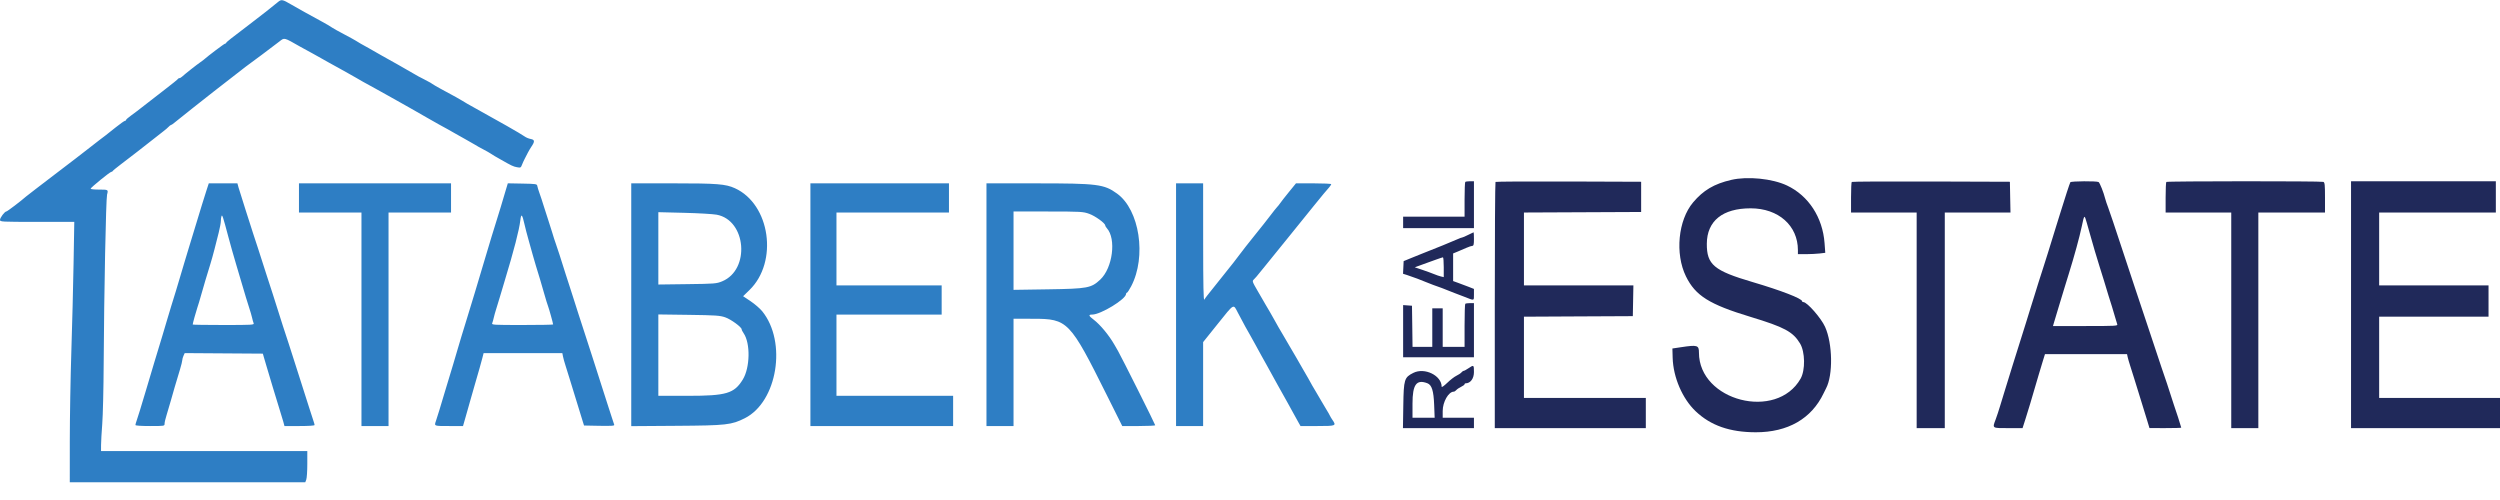
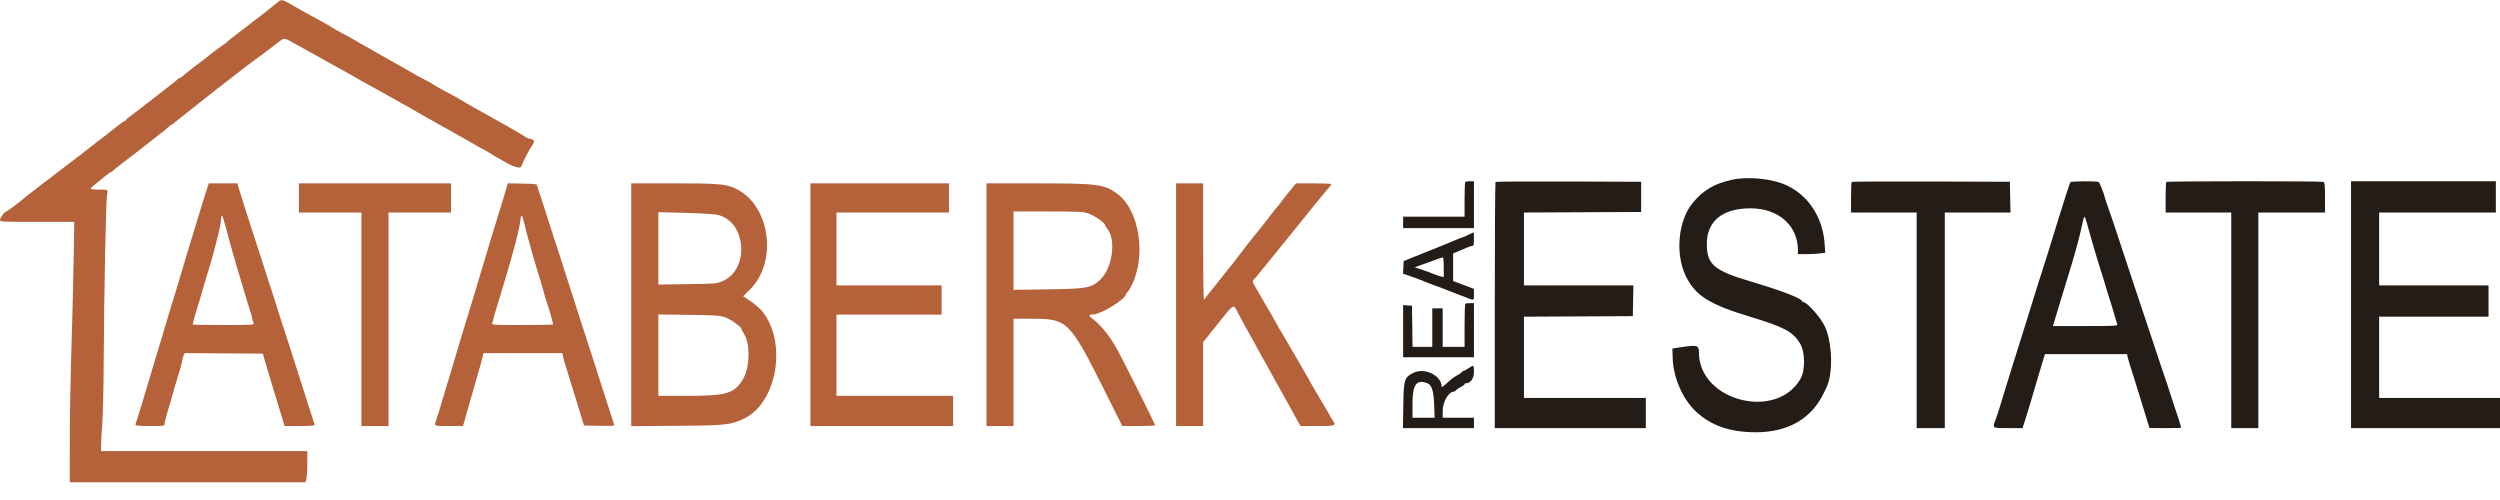
<svg xmlns="http://www.w3.org/2000/svg" width="140" height="28" viewBox="0 0 140 28" fill="none">
-   <path fill-rule="evenodd" clip-rule="evenodd" d="M15.565 0.115C15.311 0.331 14.497 0.968 13.942 1.388C12.936 2.149 12.688 2.345 12.668 2.398C12.657 2.427 12.624 2.45 12.595 2.45C12.552 2.45 11.643 3.135 11.397 3.354C11.361 3.386 11.272 3.452 11.199 3.5C11.034 3.61 10.327 4.167 10.204 4.286C10.152 4.335 10.082 4.375 10.048 4.375C10.013 4.375 9.976 4.395 9.965 4.42C9.955 4.445 9.622 4.714 9.226 5.018C8.83 5.322 8.305 5.729 8.059 5.923C7.814 6.118 7.488 6.365 7.335 6.473C7.183 6.581 7.058 6.692 7.058 6.718C7.058 6.745 7.031 6.767 6.997 6.767C6.964 6.767 6.731 6.931 6.481 7.131C5.962 7.546 5.79 7.681 5.564 7.846C5.476 7.91 5.271 8.07 5.108 8.201C4.946 8.333 4.55 8.639 4.229 8.882C3.908 9.124 3.37 9.535 3.033 9.795C2.696 10.055 2.224 10.417 1.983 10.598C1.743 10.78 1.506 10.964 1.458 11.006C1.175 11.258 0.405 11.841 0.358 11.841C0.266 11.841 0 12.192 0 12.313C0 12.421 0.066 12.425 2.08 12.425H4.16L4.12 14.744C4.098 16.019 4.042 18.244 3.995 19.688C3.949 21.131 3.91 23.369 3.909 24.66L3.908 27.008H10.501H17.095L17.151 26.859C17.183 26.776 17.209 26.383 17.209 25.984V25.258H11.433H5.658L5.659 24.923C5.66 24.738 5.69 24.207 5.726 23.741C5.763 23.276 5.799 21.754 5.806 20.358C5.828 16.377 5.933 11.134 5.996 10.896C6.07 10.617 6.069 10.617 5.532 10.617C5.281 10.617 5.075 10.595 5.075 10.569C5.075 10.507 6.158 9.625 6.233 9.625C6.265 9.625 6.299 9.605 6.31 9.58C6.32 9.555 6.526 9.385 6.767 9.203C7.007 9.019 7.23 8.849 7.263 8.823C7.295 8.797 7.491 8.646 7.7 8.487C7.909 8.328 8.276 8.039 8.518 7.847C8.759 7.654 9.045 7.43 9.152 7.35C9.26 7.27 9.389 7.158 9.441 7.102C9.492 7.046 9.553 7 9.575 7C9.597 7 9.676 6.948 9.751 6.884C9.885 6.77 11.673 5.353 11.958 5.134C12.289 4.881 13.63 3.839 13.745 3.746C13.813 3.691 13.91 3.62 13.959 3.587C14.048 3.53 15.223 2.65 15.645 2.324C15.939 2.097 15.874 2.081 16.829 2.624C16.957 2.697 17.26 2.862 17.5 2.991C17.741 3.12 17.964 3.245 17.996 3.268C18.028 3.291 18.225 3.402 18.433 3.514C18.642 3.626 18.918 3.778 19.046 3.852C19.174 3.926 19.371 4.035 19.483 4.096C19.595 4.156 19.793 4.268 19.921 4.344C20.186 4.502 20.386 4.614 20.979 4.936C21.207 5.061 21.562 5.257 21.766 5.374C21.97 5.49 22.255 5.65 22.4 5.73C22.544 5.81 22.767 5.935 22.896 6.009C23.024 6.082 23.226 6.197 23.345 6.265C23.464 6.332 23.726 6.482 23.928 6.599C24.401 6.87 24.826 7.108 25.084 7.245C25.195 7.304 25.379 7.409 25.492 7.477C25.604 7.545 25.866 7.693 26.075 7.805C26.284 7.918 26.52 8.053 26.6 8.105C26.68 8.158 26.89 8.275 27.067 8.367C27.243 8.459 27.427 8.563 27.475 8.598C27.523 8.633 27.625 8.698 27.702 8.741C27.779 8.784 27.936 8.874 28.052 8.94C28.638 9.276 28.745 9.327 28.947 9.364C29.148 9.401 29.169 9.392 29.227 9.238C29.262 9.146 29.331 8.992 29.382 8.896C29.432 8.8 29.513 8.642 29.562 8.546C29.611 8.45 29.697 8.305 29.751 8.225C29.958 7.923 29.952 7.827 29.723 7.784C29.609 7.763 29.457 7.7 29.385 7.645C29.313 7.589 28.86 7.321 28.379 7.048C27.595 6.603 27.31 6.443 26.6 6.052C26.223 5.845 26.047 5.743 25.9 5.649C25.758 5.559 25.458 5.392 24.675 4.971C24.466 4.858 24.256 4.736 24.209 4.699C24.16 4.661 24.055 4.6 23.975 4.562C23.895 4.524 23.79 4.468 23.742 4.438C23.694 4.408 23.615 4.367 23.567 4.347C23.519 4.327 23.383 4.253 23.265 4.182C22.982 4.013 21.52 3.183 21.408 3.129C21.36 3.105 21.216 3.023 21.087 2.946C20.959 2.868 20.762 2.756 20.65 2.696C20.349 2.534 19.987 2.327 19.921 2.277C19.889 2.253 19.6 2.095 19.279 1.925C18.959 1.756 18.656 1.588 18.608 1.552C18.56 1.517 18.458 1.452 18.382 1.409C18.305 1.366 18.148 1.277 18.032 1.212C17.808 1.085 17.333 0.825 16.946 0.616C16.817 0.547 16.524 0.38 16.294 0.245C15.818 -0.034 15.755 -0.045 15.565 0.115ZM11.554 10.69C11.479 10.922 11.369 11.27 11.311 11.463C11.119 12.094 10.674 13.556 10.564 13.912C10.505 14.105 10.398 14.46 10.326 14.7C10.255 14.941 10.146 15.308 10.083 15.517C10.021 15.725 9.915 16.08 9.848 16.304C9.781 16.529 9.667 16.896 9.595 17.121C9.523 17.345 9.405 17.739 9.332 17.996C9.259 18.253 9.154 18.607 9.099 18.783C8.98 19.163 8.774 19.841 8.63 20.329C8.574 20.521 8.476 20.85 8.413 21.058C8.351 21.267 8.245 21.621 8.178 21.846C7.88 22.846 7.734 23.319 7.662 23.524C7.618 23.645 7.583 23.77 7.583 23.801C7.583 23.836 7.906 23.858 8.4 23.858C9.208 23.858 9.217 23.857 9.216 23.727C9.216 23.655 9.266 23.438 9.328 23.246C9.39 23.053 9.499 22.686 9.569 22.429C9.696 21.97 9.837 21.488 10.084 20.675C10.152 20.448 10.208 20.22 10.208 20.167C10.208 20.115 10.239 20.005 10.276 19.923L10.344 19.774L12.532 19.789L14.72 19.804L14.769 19.979C14.796 20.075 14.87 20.325 14.932 20.533C14.995 20.742 15.152 21.267 15.281 21.7C15.41 22.133 15.579 22.684 15.655 22.925C15.732 23.166 15.826 23.474 15.863 23.61L15.93 23.858H16.773C17.285 23.858 17.617 23.836 17.617 23.801C17.617 23.77 17.581 23.645 17.538 23.524C17.494 23.403 17.399 23.107 17.325 22.866C17.252 22.626 17.146 22.298 17.092 22.137C17.037 21.977 16.933 21.649 16.86 21.408C16.788 21.168 16.683 20.84 16.627 20.679C16.571 20.519 16.466 20.191 16.394 19.95C16.321 19.709 16.215 19.381 16.16 19.221C16.059 18.934 15.721 17.88 15.27 16.45C15.144 16.049 14.994 15.59 14.938 15.429C14.882 15.269 14.777 14.941 14.704 14.7C14.632 14.46 14.514 14.092 14.441 13.883C14.369 13.675 14.252 13.32 14.182 13.096C14.111 12.871 13.91 12.243 13.735 11.7C13.559 11.157 13.389 10.612 13.355 10.489L13.295 10.267H12.494H11.692L11.554 10.69ZM16.742 11.083V11.9H18.492H20.242V17.879V23.858H21H21.758V17.879V11.9H23.508H25.258V11.083V10.267H21H16.742V11.083ZM28.302 10.718C28.228 10.967 28.113 11.355 28.046 11.579C27.979 11.804 27.866 12.171 27.794 12.396C27.629 12.919 27.474 13.427 27.182 14.408C26.957 15.166 26.823 15.612 26.598 16.363C26.54 16.555 26.428 16.922 26.349 17.179C26.269 17.436 26.145 17.843 26.073 18.083C26.001 18.324 25.896 18.665 25.84 18.841C25.784 19.018 25.679 19.372 25.606 19.629C25.534 19.886 25.429 20.24 25.374 20.416C25.258 20.786 25.077 21.386 24.915 21.933C24.701 22.661 24.485 23.364 24.411 23.578C24.312 23.865 24.295 23.858 25.166 23.858L25.929 23.858L26.067 23.377C26.143 23.112 26.256 22.712 26.319 22.488C26.381 22.263 26.494 21.869 26.569 21.613C26.823 20.742 26.94 20.33 27.011 20.052L27.082 19.775H29.286H31.491L31.528 19.965C31.548 20.069 31.612 20.299 31.67 20.475C31.727 20.651 31.834 20.993 31.906 21.233C32.108 21.905 32.483 23.125 32.633 23.596L32.706 23.829L33.567 23.846C34.247 23.858 34.421 23.846 34.397 23.787C34.38 23.746 34.322 23.568 34.267 23.392C34.213 23.215 34.123 22.94 34.068 22.779C34.012 22.619 33.907 22.291 33.834 22.05C33.76 21.809 33.655 21.481 33.6 21.321C33.545 21.16 33.44 20.832 33.367 20.591C33.293 20.351 33.188 20.023 33.133 19.863C33.078 19.702 32.908 19.177 32.755 18.696C32.602 18.215 32.432 17.69 32.376 17.529C32.321 17.369 32.216 17.041 32.144 16.8C32.071 16.559 31.966 16.231 31.91 16.071C31.855 15.91 31.753 15.595 31.683 15.371C31.467 14.671 31.166 13.744 31.107 13.591C31.075 13.511 30.991 13.249 30.92 13.008C30.849 12.768 30.744 12.44 30.688 12.279C30.632 12.119 30.526 11.791 30.453 11.55C30.38 11.309 30.272 10.981 30.213 10.821C30.155 10.66 30.098 10.476 30.088 10.412C30.071 10.303 30.018 10.295 29.253 10.281L28.438 10.266L28.302 10.718ZM35.35 17.065V23.864L37.902 23.846C40.687 23.826 40.964 23.795 41.711 23.419C43.535 22.499 44.078 19.147 42.682 17.428C42.559 17.277 42.268 17.026 42.036 16.87L41.614 16.588L41.97 16.242C43.594 14.663 43.133 11.438 41.154 10.54C40.635 10.304 40.159 10.267 37.698 10.267H35.35V17.065ZM45.383 17.062V23.858H49.379H53.375V23.012V22.166H50.108H46.842V19.892V17.616H49.788H52.733V16.8V15.983H49.788H46.842V13.941V11.9H49.992H53.142V11.083V10.267H49.263H45.383V17.062ZM55.242 17.062V23.858H56H56.758V20.854V17.85L57.852 17.851C59.794 17.852 59.91 17.972 61.98 22.123L62.846 23.858H63.769C64.276 23.858 64.692 23.838 64.692 23.813C64.692 23.762 62.795 19.973 62.608 19.652C62.541 19.536 62.451 19.379 62.407 19.303C62.108 18.778 61.611 18.179 61.244 17.9C60.957 17.683 60.939 17.616 61.165 17.616C61.641 17.616 63.059 16.75 63.059 16.459C63.059 16.422 63.081 16.392 63.108 16.392C63.135 16.392 63.242 16.229 63.346 16.031C64.215 14.373 63.816 11.75 62.556 10.842C61.825 10.314 61.473 10.269 58.027 10.268L55.242 10.267V17.062ZM65.859 17.062V23.858H66.617H67.375V21.508V19.158L68.192 18.139C69.132 16.967 69.059 17.008 69.315 17.5C69.585 18.018 69.948 18.683 69.999 18.754C70.022 18.786 70.146 19.009 70.275 19.25C70.404 19.491 70.57 19.793 70.642 19.921C70.715 20.049 70.84 20.272 70.919 20.416C71.067 20.685 71.268 21.049 71.539 21.54C71.685 21.805 71.868 22.133 72.118 22.575C72.181 22.687 72.318 22.936 72.423 23.129C72.527 23.322 72.661 23.564 72.721 23.668L72.829 23.858L73.777 23.858C74.818 23.858 74.846 23.847 74.618 23.517C74.559 23.432 74.494 23.323 74.473 23.275C74.453 23.227 74.37 23.082 74.29 22.954C74.21 22.826 74.078 22.603 73.996 22.458C73.914 22.314 73.799 22.117 73.74 22.021C73.582 21.763 73.378 21.407 73.255 21.175C73.195 21.063 73.081 20.866 73.002 20.738C72.922 20.609 72.831 20.451 72.8 20.387C72.769 20.323 72.679 20.166 72.6 20.038C72.521 19.909 72.336 19.594 72.189 19.337C72.042 19.081 71.897 18.831 71.866 18.783C71.773 18.636 71.445 18.066 71.33 17.85C71.27 17.738 71.174 17.567 71.115 17.471C71.056 17.375 70.956 17.204 70.891 17.091C70.826 16.979 70.624 16.63 70.442 16.316C70.12 15.762 70.113 15.742 70.22 15.645C70.28 15.591 70.431 15.415 70.556 15.254C70.681 15.094 70.799 14.949 70.818 14.933C70.837 14.917 71.453 14.156 72.188 13.242C72.922 12.327 73.537 11.566 73.555 11.55C73.573 11.534 73.691 11.39 73.817 11.229C73.944 11.069 74.083 10.898 74.126 10.85C74.395 10.552 74.55 10.356 74.55 10.315C74.55 10.288 74.106 10.267 73.562 10.267H72.575L72.177 10.756C71.958 11.025 71.74 11.304 71.692 11.376C71.644 11.448 71.563 11.55 71.512 11.601C71.462 11.653 71.293 11.866 71.135 12.075C70.979 12.284 70.585 12.782 70.259 13.183C69.934 13.585 69.552 14.071 69.411 14.265C69.269 14.459 69.119 14.655 69.078 14.702C69.037 14.749 68.713 15.155 68.358 15.604C68.002 16.053 67.666 16.476 67.609 16.544C67.553 16.612 67.478 16.717 67.442 16.777C67.396 16.858 67.378 16.008 67.377 13.577L67.375 10.267H66.617H65.859V17.062ZM60.998 11.975C61.335 12.096 61.892 12.499 61.892 12.624C61.892 12.653 61.934 12.725 61.985 12.781C62.521 13.374 62.31 15.006 61.614 15.658C61.108 16.131 60.906 16.169 58.698 16.202L56.758 16.232V14.037V11.841L58.698 11.844C60.548 11.846 60.654 11.852 60.998 11.975ZM40.133 12.023C41.796 12.328 42.022 15.106 40.437 15.756C40.121 15.885 40.023 15.893 38.485 15.912L36.867 15.933V13.908V11.882L38.31 11.918C39.105 11.937 39.925 11.985 40.133 12.023ZM12.782 13.242C12.91 13.724 13.052 14.224 13.236 14.846C13.303 15.07 13.407 15.425 13.469 15.633C13.745 16.571 13.848 16.911 13.955 17.238C14.018 17.43 14.091 17.679 14.116 17.791C14.14 17.904 14.18 18.042 14.203 18.098C14.243 18.194 14.141 18.2 12.519 18.2C11.569 18.2 10.791 18.188 10.791 18.174C10.791 18.117 10.972 17.46 11.048 17.238C11.093 17.11 11.188 16.794 11.259 16.538C11.397 16.046 11.598 15.372 11.78 14.787C11.84 14.595 11.943 14.227 12.008 13.971C12.073 13.714 12.181 13.291 12.247 13.03C12.313 12.77 12.367 12.477 12.367 12.379C12.367 12.281 12.384 12.155 12.405 12.1C12.444 11.999 12.484 12.12 12.782 13.242ZM29.371 12.557C29.415 12.757 29.519 13.157 29.602 13.446C29.683 13.735 29.79 14.115 29.838 14.291C29.886 14.468 29.962 14.73 30.008 14.875C30.17 15.392 30.323 15.905 30.477 16.45C30.563 16.755 30.658 17.066 30.689 17.14C30.742 17.273 30.975 18.109 30.975 18.17C30.975 18.186 30.198 18.2 29.248 18.2C27.626 18.2 27.523 18.194 27.564 18.098C27.587 18.042 27.627 17.904 27.651 17.791C27.676 17.679 27.734 17.47 27.781 17.325C27.827 17.18 27.919 16.879 27.986 16.654C28.051 16.43 28.173 16.023 28.256 15.75C28.787 13.997 29.075 12.881 29.138 12.34C29.185 11.932 29.244 11.987 29.371 12.557ZM40.611 17.77C40.932 17.88 41.533 18.319 41.533 18.442C41.533 18.476 41.582 18.572 41.641 18.658C42.031 19.218 42.006 20.592 41.594 21.258C41.113 22.037 40.675 22.166 38.528 22.166H36.867V19.888V17.609L38.573 17.632C40.078 17.652 40.318 17.669 40.611 17.77Z" fill="#2E7EC4" />
-   <path fill-rule="evenodd" clip-rule="evenodd" d="M96.95 10.074C95.987 10.299 95.389 10.652 94.813 11.335C93.974 12.331 93.793 14.209 94.413 15.476C94.944 16.559 95.718 17.045 98.029 17.745C99.929 18.321 100.404 18.576 100.802 19.233C101.088 19.704 101.104 20.727 100.834 21.204C99.492 23.573 95.141 22.458 95.141 19.744C95.141 19.329 95.058 19.305 94.121 19.446L93.654 19.516L93.669 20.039C93.701 21.134 94.216 22.329 94.96 23.034C95.801 23.831 96.871 24.205 98.321 24.207C100.119 24.21 101.445 23.449 102.124 22.021C102.17 21.925 102.23 21.803 102.258 21.751C102.656 21.005 102.628 19.241 102.204 18.304C101.981 17.81 101.201 16.92 100.99 16.918C100.949 16.917 100.917 16.895 100.917 16.868C100.917 16.721 99.737 16.265 98.146 15.796C95.981 15.159 95.576 14.821 95.582 13.65C95.59 12.372 96.463 11.666 98.037 11.666C99.59 11.666 100.683 12.633 100.683 14.006V14.233L101.135 14.233C101.384 14.232 101.729 14.215 101.901 14.195L102.215 14.157L102.175 13.612C102.069 12.173 101.275 10.957 100.071 10.388C99.253 10.001 97.859 9.861 96.95 10.074ZM82.055 10.189C82.034 10.21 82.016 10.656 82.016 11.18V12.133H80.296H78.575V12.454V12.775H80.558H82.541V11.463V10.15H82.318C82.195 10.15 82.077 10.168 82.055 10.189ZM83.748 10.188C83.726 10.21 83.708 13.321 83.708 17.101V23.975H87.938H92.166V23.129V22.283H88.754H85.341V20.009V17.735L88.39 17.719L91.438 17.704L91.454 16.844L91.47 15.983H88.406H85.341V13.942V11.901L88.623 11.886L91.904 11.871V11.025V10.179L87.845 10.164C85.613 10.156 83.769 10.167 83.748 10.188ZM103.698 10.188C103.676 10.21 103.658 10.604 103.658 11.064V11.9H105.496H107.333V17.938V23.975H108.121H108.908V17.938V11.9H110.747H112.587L112.57 11.04L112.554 10.179L108.145 10.164C105.721 10.156 103.719 10.167 103.698 10.188ZM115.939 10.206C115.905 10.261 115.621 11.13 115.376 11.929C115.307 12.154 115.205 12.482 115.149 12.658C115.008 13.105 114.836 13.66 114.68 14.175C114.607 14.416 114.491 14.783 114.421 14.992C114.351 15.2 114.233 15.568 114.159 15.808C114.086 16.049 113.98 16.39 113.924 16.567C113.868 16.743 113.767 17.065 113.7 17.282C113.633 17.499 113.528 17.84 113.466 18.04C113.342 18.444 112.861 19.974 112.701 20.475C112.645 20.651 112.54 20.993 112.467 21.233C112.394 21.474 112.289 21.815 112.233 21.991C112.178 22.168 112.073 22.509 112.001 22.75C111.929 22.991 111.82 23.319 111.76 23.48C111.567 23.995 111.539 23.975 112.456 23.975H113.263L113.426 23.465C113.606 22.899 113.708 22.558 114.163 21C114.224 20.791 114.329 20.444 114.396 20.227L114.518 19.833H116.816H119.114L119.149 19.994C119.168 20.082 119.231 20.299 119.288 20.475C119.345 20.651 119.449 20.98 119.518 21.204C119.587 21.429 119.745 21.941 119.87 22.341C119.995 22.743 120.159 23.274 120.234 23.522L120.371 23.973L121.26 23.974C121.75 23.975 122.15 23.963 122.15 23.949C122.15 23.915 121.819 22.887 121.735 22.663C121.7 22.566 121.635 22.369 121.593 22.225C121.524 21.991 121.204 21.029 121.039 20.562C121.005 20.466 120.678 19.482 120.311 18.375C119.944 17.268 119.603 16.244 119.552 16.1C119.501 15.955 119.171 14.958 118.818 13.883C118.466 12.809 118.123 11.79 118.057 11.62C117.991 11.45 117.916 11.227 117.89 11.124C117.805 10.781 117.589 10.238 117.522 10.195C117.421 10.131 115.979 10.141 115.939 10.206ZM121.314 10.189C121.292 10.21 121.275 10.604 121.275 11.064V11.9H123.112H124.95V17.938V23.975H125.708H126.467V17.938V11.9H128.333H130.2V11.06C130.2 10.348 130.186 10.215 130.108 10.185C129.981 10.137 121.362 10.14 121.314 10.189ZM131.658 17.062V23.975H135.829H140V23.129V22.283H136.617H133.233V20.008V17.733H136.296H139.358V16.858V15.983H136.296H133.233V13.941V11.9H136.5H139.767V11.025V10.15H135.712H131.658V17.062ZM117.077 13.242C117.137 13.45 117.242 13.818 117.311 14.058C117.379 14.299 117.495 14.68 117.569 14.904C117.642 15.129 117.761 15.509 117.833 15.75C118.008 16.338 118.159 16.827 118.273 17.179C118.324 17.34 118.403 17.602 118.446 17.762C118.489 17.923 118.543 18.1 118.565 18.156C118.602 18.252 118.494 18.258 116.786 18.258H114.967L115.004 18.127C115.024 18.055 115.144 17.655 115.271 17.238C115.398 16.82 115.557 16.295 115.625 16.071C115.694 15.846 115.794 15.518 115.85 15.341C116.16 14.347 116.451 13.287 116.577 12.688C116.719 12.012 116.726 12.006 116.853 12.454C116.917 12.679 117.018 13.033 117.077 13.242ZM82.216 13.154C82.058 13.234 81.907 13.3 81.88 13.3C81.852 13.3 81.747 13.338 81.646 13.385C81.413 13.493 80.27 13.958 79.625 14.208C79.513 14.251 79.237 14.363 79.013 14.455L78.604 14.623L78.587 14.977L78.57 15.331L78.791 15.4C79.043 15.479 79.713 15.729 79.888 15.81C79.951 15.839 80.116 15.904 80.252 15.953C80.388 16.002 80.612 16.082 80.748 16.131C80.884 16.18 81.048 16.244 81.112 16.275C81.177 16.305 81.334 16.367 81.463 16.413C81.591 16.459 81.84 16.554 82.016 16.624C82.574 16.846 82.541 16.854 82.541 16.497V16.18L82.235 16.059C82.067 15.993 81.804 15.895 81.652 15.84L81.375 15.74V14.967V14.193L81.623 14.091C81.759 14.035 81.983 13.939 82.12 13.878C82.257 13.817 82.409 13.767 82.456 13.767C82.523 13.767 82.541 13.682 82.541 13.387C82.541 13.179 82.533 13.008 82.522 13.008C82.512 13.008 82.374 13.074 82.216 13.154ZM80.85 14.963V15.519L80.69 15.482C80.602 15.461 80.424 15.4 80.296 15.346C80.168 15.293 79.874 15.186 79.645 15.109L79.227 14.969L79.528 14.859C79.694 14.799 79.895 14.726 79.975 14.697C80.055 14.669 80.265 14.594 80.442 14.529C80.618 14.465 80.782 14.411 80.806 14.41C80.83 14.409 80.85 14.658 80.85 14.963ZM82.055 17.014C82.034 17.035 82.016 17.586 82.016 18.239V19.425H81.404H80.791V18.346V17.267H80.5H80.208V18.346V19.425H79.655H79.102L79.087 18.273L79.071 17.121L78.823 17.103L78.575 17.085V18.547V20.008H80.558H82.541V18.491V16.975H82.318C82.195 16.975 82.077 16.992 82.055 17.014ZM82.237 20.621C82.119 20.701 81.998 20.767 81.969 20.767C81.939 20.767 81.881 20.806 81.841 20.855C81.8 20.904 81.674 20.988 81.56 21.042C81.446 21.096 81.214 21.275 81.043 21.441C80.873 21.605 80.733 21.704 80.733 21.66C80.733 21.03 79.782 20.563 79.147 20.881C78.641 21.133 78.607 21.245 78.585 22.702L78.565 23.975H80.553H82.541V23.683V23.392H81.666H80.791V23.016C80.791 22.506 81.119 21.933 81.41 21.933C81.447 21.933 81.51 21.893 81.551 21.845C81.591 21.796 81.713 21.714 81.82 21.663C81.928 21.612 82.016 21.547 82.016 21.518C82.016 21.49 82.043 21.466 82.076 21.466C82.343 21.466 82.54 21.201 82.541 20.84C82.542 20.427 82.532 20.42 82.237 20.621ZM79.933 21.462C80.18 21.556 80.283 21.884 80.313 22.677L80.341 23.392H79.721H79.1V22.602C79.1 21.531 79.32 21.229 79.933 21.462Z" fill="#20295a" />
+   <path fill-rule="evenodd" clip-rule="evenodd" d="M15.565 0.115C15.311 0.331 14.497 0.968 13.942 1.388C12.936 2.149 12.688 2.345 12.668 2.398C12.657 2.427 12.624 2.45 12.595 2.45C12.552 2.45 11.643 3.135 11.397 3.354C11.361 3.386 11.272 3.452 11.199 3.5C11.034 3.61 10.327 4.167 10.204 4.286C10.152 4.335 10.082 4.375 10.048 4.375C10.013 4.375 9.976 4.395 9.965 4.42C9.955 4.445 9.622 4.714 9.226 5.018C8.83 5.322 8.305 5.729 8.059 5.923C7.814 6.118 7.488 6.365 7.335 6.473C7.183 6.581 7.058 6.692 7.058 6.718C7.058 6.745 7.031 6.767 6.997 6.767C6.964 6.767 6.731 6.931 6.481 7.131C5.962 7.546 5.79 7.681 5.564 7.846C5.476 7.91 5.271 8.07 5.108 8.201C4.946 8.333 4.55 8.639 4.229 8.882C3.908 9.124 3.37 9.535 3.033 9.795C2.696 10.055 2.224 10.417 1.983 10.598C1.743 10.78 1.506 10.964 1.458 11.006C1.175 11.258 0.405 11.841 0.358 11.841C0.266 11.841 0 12.192 0 12.313C0 12.421 0.066 12.425 2.08 12.425H4.16L4.12 14.744C4.098 16.019 4.042 18.244 3.995 19.688C3.949 21.131 3.91 23.369 3.909 24.66L3.908 27.008H10.501H17.095L17.151 26.859C17.183 26.776 17.209 26.383 17.209 25.984V25.258H11.433H5.658L5.659 24.923C5.66 24.738 5.69 24.207 5.726 23.741C5.763 23.276 5.799 21.754 5.806 20.358C5.828 16.377 5.933 11.134 5.996 10.896C6.07 10.617 6.069 10.617 5.532 10.617C5.281 10.617 5.075 10.595 5.075 10.569C5.075 10.507 6.158 9.625 6.233 9.625C6.265 9.625 6.299 9.605 6.31 9.58C6.32 9.555 6.526 9.385 6.767 9.203C7.007 9.019 7.23 8.849 7.263 8.823C7.295 8.797 7.491 8.646 7.7 8.487C7.909 8.328 8.276 8.039 8.518 7.847C8.759 7.654 9.045 7.43 9.152 7.35C9.26 7.27 9.389 7.158 9.441 7.102C9.492 7.046 9.553 7 9.575 7C9.597 7 9.676 6.948 9.751 6.884C9.885 6.77 11.673 5.353 11.958 5.134C12.289 4.881 13.63 3.839 13.745 3.746C13.813 3.691 13.91 3.62 13.959 3.587C14.048 3.53 15.223 2.65 15.645 2.324C15.939 2.097 15.874 2.081 16.829 2.624C16.957 2.697 17.26 2.862 17.5 2.991C17.741 3.12 17.964 3.245 17.996 3.268C18.028 3.291 18.225 3.402 18.433 3.514C18.642 3.626 18.918 3.778 19.046 3.852C19.174 3.926 19.371 4.035 19.483 4.096C19.595 4.156 19.793 4.268 19.921 4.344C20.186 4.502 20.386 4.614 20.979 4.936C21.207 5.061 21.562 5.257 21.766 5.374C21.97 5.49 22.255 5.65 22.4 5.73C22.544 5.81 22.767 5.935 22.896 6.009C23.024 6.082 23.226 6.197 23.345 6.265C23.464 6.332 23.726 6.482 23.928 6.599C24.401 6.87 24.826 7.108 25.084 7.245C25.195 7.304 25.379 7.409 25.492 7.477C25.604 7.545 25.866 7.693 26.075 7.805C26.284 7.918 26.52 8.053 26.6 8.105C26.68 8.158 26.89 8.275 27.067 8.367C27.243 8.459 27.427 8.563 27.475 8.598C27.523 8.633 27.625 8.698 27.702 8.741C27.779 8.784 27.936 8.874 28.052 8.94C28.638 9.276 28.745 9.327 28.947 9.364C29.148 9.401 29.169 9.392 29.227 9.238C29.262 9.146 29.331 8.992 29.382 8.896C29.432 8.8 29.513 8.642 29.562 8.546C29.611 8.45 29.697 8.305 29.751 8.225C29.958 7.923 29.952 7.827 29.723 7.784C29.609 7.763 29.457 7.7 29.385 7.645C29.313 7.589 28.86 7.321 28.379 7.048C27.595 6.603 27.31 6.443 26.6 6.052C26.223 5.845 26.047 5.743 25.9 5.649C25.758 5.559 25.458 5.392 24.675 4.971C24.466 4.858 24.256 4.736 24.209 4.699C24.16 4.661 24.055 4.6 23.975 4.562C23.895 4.524 23.79 4.468 23.742 4.438C23.694 4.408 23.615 4.367 23.567 4.347C23.519 4.327 23.383 4.253 23.265 4.182C22.982 4.013 21.52 3.183 21.408 3.129C21.36 3.105 21.216 3.023 21.087 2.946C20.959 2.868 20.762 2.756 20.65 2.696C20.349 2.534 19.987 2.327 19.921 2.277C19.889 2.253 19.6 2.095 19.279 1.925C18.959 1.756 18.656 1.588 18.608 1.552C18.56 1.517 18.458 1.452 18.382 1.409C18.305 1.366 18.148 1.277 18.032 1.212C17.808 1.085 17.333 0.825 16.946 0.616C16.817 0.547 16.524 0.38 16.294 0.245C15.818 -0.034 15.755 -0.045 15.565 0.115ZM11.554 10.69C11.479 10.922 11.369 11.27 11.311 11.463C11.119 12.094 10.674 13.556 10.564 13.912C10.505 14.105 10.398 14.46 10.326 14.7C10.255 14.941 10.146 15.308 10.083 15.517C10.021 15.725 9.915 16.08 9.848 16.304C9.781 16.529 9.667 16.896 9.595 17.121C9.523 17.345 9.405 17.739 9.332 17.996C9.259 18.253 9.154 18.607 9.099 18.783C8.98 19.163 8.774 19.841 8.63 20.329C8.574 20.521 8.476 20.85 8.413 21.058C8.351 21.267 8.245 21.621 8.178 21.846C7.88 22.846 7.734 23.319 7.662 23.524C7.618 23.645 7.583 23.77 7.583 23.801C7.583 23.836 7.906 23.858 8.4 23.858C9.208 23.858 9.217 23.857 9.216 23.727C9.216 23.655 9.266 23.438 9.328 23.246C9.39 23.053 9.499 22.686 9.569 22.429C9.696 21.97 9.837 21.488 10.084 20.675C10.152 20.448 10.208 20.22 10.208 20.167C10.208 20.115 10.239 20.005 10.276 19.923L10.344 19.774L12.532 19.789L14.72 19.804L14.769 19.979C14.796 20.075 14.87 20.325 14.932 20.533C14.995 20.742 15.152 21.267 15.281 21.7C15.41 22.133 15.579 22.684 15.655 22.925C15.732 23.166 15.826 23.474 15.863 23.61L15.93 23.858H16.773C17.285 23.858 17.617 23.836 17.617 23.801C17.617 23.77 17.581 23.645 17.538 23.524C17.494 23.403 17.399 23.107 17.325 22.866C17.252 22.626 17.146 22.298 17.092 22.137C17.037 21.977 16.933 21.649 16.86 21.408C16.788 21.168 16.683 20.84 16.627 20.679C16.571 20.519 16.466 20.191 16.394 19.95C16.321 19.709 16.215 19.381 16.16 19.221C16.059 18.934 15.721 17.88 15.27 16.45C15.144 16.049 14.994 15.59 14.938 15.429C14.882 15.269 14.777 14.941 14.704 14.7C14.632 14.46 14.514 14.092 14.441 13.883C14.369 13.675 14.252 13.32 14.182 13.096C14.111 12.871 13.91 12.243 13.735 11.7C13.559 11.157 13.389 10.612 13.355 10.489L13.295 10.267H12.494H11.692L11.554 10.69ZM16.742 11.083V11.9H18.492H20.242V17.879V23.858H21H21.758V17.879V11.9H23.508H25.258V11.083V10.267H21H16.742V11.083ZM28.302 10.718C28.228 10.967 28.113 11.355 28.046 11.579C27.979 11.804 27.866 12.171 27.794 12.396C27.629 12.919 27.474 13.427 27.182 14.408C26.957 15.166 26.823 15.612 26.598 16.363C26.54 16.555 26.428 16.922 26.349 17.179C26.269 17.436 26.145 17.843 26.073 18.083C26.001 18.324 25.896 18.665 25.84 18.841C25.784 19.018 25.679 19.372 25.606 19.629C25.534 19.886 25.429 20.24 25.374 20.416C25.258 20.786 25.077 21.386 24.915 21.933C24.701 22.661 24.485 23.364 24.411 23.578C24.312 23.865 24.295 23.858 25.166 23.858L25.929 23.858L26.067 23.377C26.143 23.112 26.256 22.712 26.319 22.488C26.381 22.263 26.494 21.869 26.569 21.613C26.823 20.742 26.94 20.33 27.011 20.052L27.082 19.775H29.286H31.491L31.528 19.965C31.548 20.069 31.612 20.299 31.67 20.475C31.727 20.651 31.834 20.993 31.906 21.233C32.108 21.905 32.483 23.125 32.633 23.596L32.706 23.829L33.567 23.846C34.247 23.858 34.421 23.846 34.397 23.787C34.38 23.746 34.322 23.568 34.267 23.392C34.213 23.215 34.123 22.94 34.068 22.779C34.012 22.619 33.907 22.291 33.834 22.05C33.76 21.809 33.655 21.481 33.6 21.321C33.545 21.16 33.44 20.832 33.367 20.591C33.293 20.351 33.188 20.023 33.133 19.863C33.078 19.702 32.908 19.177 32.755 18.696C32.602 18.215 32.432 17.69 32.376 17.529C32.321 17.369 32.216 17.041 32.144 16.8C32.071 16.559 31.966 16.231 31.91 16.071C31.855 15.91 31.753 15.595 31.683 15.371C31.467 14.671 31.166 13.744 31.107 13.591C31.075 13.511 30.991 13.249 30.92 13.008C30.849 12.768 30.744 12.44 30.688 12.279C30.632 12.119 30.526 11.791 30.453 11.55C30.38 11.309 30.272 10.981 30.213 10.821C30.155 10.66 30.098 10.476 30.088 10.412C30.071 10.303 30.018 10.295 29.253 10.281L28.438 10.266L28.302 10.718ZM35.35 17.065V23.864L37.902 23.846C40.687 23.826 40.964 23.795 41.711 23.419C43.535 22.499 44.078 19.147 42.682 17.428C42.559 17.277 42.268 17.026 42.036 16.87L41.614 16.588L41.97 16.242C43.594 14.663 43.133 11.438 41.154 10.54C40.635 10.304 40.159 10.267 37.698 10.267H35.35V17.065ZM45.383 17.062V23.858H49.379H53.375V23.012V22.166H50.108H46.842V19.892V17.616H49.788H52.733V16.8V15.983H49.788H46.842V13.941V11.9H49.992H53.142V11.083V10.267H49.263H45.383V17.062ZM55.242 17.062V23.858H56H56.758V20.854V17.85L57.852 17.851C59.794 17.852 59.91 17.972 61.98 22.123L62.846 23.858H63.769C64.276 23.858 64.692 23.838 64.692 23.813C64.692 23.762 62.795 19.973 62.608 19.652C62.541 19.536 62.451 19.379 62.407 19.303C62.108 18.778 61.611 18.179 61.244 17.9C60.957 17.683 60.939 17.616 61.165 17.616C61.641 17.616 63.059 16.75 63.059 16.459C63.059 16.422 63.081 16.392 63.108 16.392C63.135 16.392 63.242 16.229 63.346 16.031C64.215 14.373 63.816 11.75 62.556 10.842C61.825 10.314 61.473 10.269 58.027 10.268L55.242 10.267V17.062ZM65.859 17.062V23.858H66.617H67.375V21.508V19.158L68.192 18.139C69.132 16.967 69.059 17.008 69.315 17.5C69.585 18.018 69.948 18.683 69.999 18.754C70.022 18.786 70.146 19.009 70.275 19.25C70.404 19.491 70.57 19.793 70.642 19.921C70.715 20.049 70.84 20.272 70.919 20.416C71.067 20.685 71.268 21.049 71.539 21.54C71.685 21.805 71.868 22.133 72.118 22.575C72.181 22.687 72.318 22.936 72.423 23.129C72.527 23.322 72.661 23.564 72.721 23.668L72.829 23.858L73.777 23.858C74.818 23.858 74.846 23.847 74.618 23.517C74.559 23.432 74.494 23.323 74.473 23.275C74.453 23.227 74.37 23.082 74.29 22.954C74.21 22.826 74.078 22.603 73.996 22.458C73.914 22.314 73.799 22.117 73.74 22.021C73.582 21.763 73.378 21.407 73.255 21.175C73.195 21.063 73.081 20.866 73.002 20.738C72.922 20.609 72.831 20.451 72.8 20.387C72.769 20.323 72.679 20.166 72.6 20.038C72.521 19.909 72.336 19.594 72.189 19.337C72.042 19.081 71.897 18.831 71.866 18.783C71.773 18.636 71.445 18.066 71.33 17.85C71.27 17.738 71.174 17.567 71.115 17.471C71.056 17.375 70.956 17.204 70.891 17.091C70.826 16.979 70.624 16.63 70.442 16.316C70.12 15.762 70.113 15.742 70.22 15.645C70.28 15.591 70.431 15.415 70.556 15.254C70.681 15.094 70.799 14.949 70.818 14.933C70.837 14.917 71.453 14.156 72.188 13.242C72.922 12.327 73.537 11.566 73.555 11.55C73.573 11.534 73.691 11.39 73.817 11.229C73.944 11.069 74.083 10.898 74.126 10.85C74.395 10.552 74.55 10.356 74.55 10.315C74.55 10.288 74.106 10.267 73.562 10.267H72.575L72.177 10.756C71.958 11.025 71.74 11.304 71.692 11.376C71.644 11.448 71.563 11.55 71.512 11.601C71.462 11.653 71.293 11.866 71.135 12.075C70.979 12.284 70.585 12.782 70.259 13.183C69.934 13.585 69.552 14.071 69.411 14.265C69.269 14.459 69.119 14.655 69.078 14.702C69.037 14.749 68.713 15.155 68.358 15.604C68.002 16.053 67.666 16.476 67.609 16.544C67.553 16.612 67.478 16.717 67.442 16.777C67.396 16.858 67.378 16.008 67.377 13.577L67.375 10.267H66.617H65.859V17.062ZM60.998 11.975C61.335 12.096 61.892 12.499 61.892 12.624C61.892 12.653 61.934 12.725 61.985 12.781C62.521 13.374 62.31 15.006 61.614 15.658C61.108 16.131 60.906 16.169 58.698 16.202L56.758 16.232V14.037V11.841L58.698 11.844C60.548 11.846 60.654 11.852 60.998 11.975ZM40.133 12.023C41.796 12.328 42.022 15.106 40.437 15.756C40.121 15.885 40.023 15.893 38.485 15.912L36.867 15.933V13.908V11.882L38.31 11.918C39.105 11.937 39.925 11.985 40.133 12.023ZM12.782 13.242C12.91 13.724 13.052 14.224 13.236 14.846C13.303 15.07 13.407 15.425 13.469 15.633C13.745 16.571 13.848 16.911 13.955 17.238C14.018 17.43 14.091 17.679 14.116 17.791C14.14 17.904 14.18 18.042 14.203 18.098C14.243 18.194 14.141 18.2 12.519 18.2C11.569 18.2 10.791 18.188 10.791 18.174C10.791 18.117 10.972 17.46 11.048 17.238C11.093 17.11 11.188 16.794 11.259 16.538C11.397 16.046 11.598 15.372 11.78 14.787C11.84 14.595 11.943 14.227 12.008 13.971C12.073 13.714 12.181 13.291 12.247 13.03C12.313 12.77 12.367 12.477 12.367 12.379C12.367 12.281 12.384 12.155 12.405 12.1C12.444 11.999 12.484 12.12 12.782 13.242ZM29.371 12.557C29.415 12.757 29.519 13.157 29.602 13.446C29.683 13.735 29.79 14.115 29.838 14.291C29.886 14.468 29.962 14.73 30.008 14.875C30.17 15.392 30.323 15.905 30.477 16.45C30.563 16.755 30.658 17.066 30.689 17.14C30.742 17.273 30.975 18.109 30.975 18.17C30.975 18.186 30.198 18.2 29.248 18.2C27.626 18.2 27.523 18.194 27.564 18.098C27.587 18.042 27.627 17.904 27.651 17.791C27.676 17.679 27.734 17.47 27.781 17.325C27.827 17.18 27.919 16.879 27.986 16.654C28.051 16.43 28.173 16.023 28.256 15.75C28.787 13.997 29.075 12.881 29.138 12.34C29.185 11.932 29.244 11.987 29.371 12.557ZM40.611 17.77C40.932 17.88 41.533 18.319 41.533 18.442C41.533 18.476 41.582 18.572 41.641 18.658C42.031 19.218 42.006 20.592 41.594 21.258C41.113 22.037 40.675 22.166 38.528 22.166H36.867V19.888V17.609L38.573 17.632C40.078 17.652 40.318 17.669 40.611 17.77Z" fill="#b5623a" />
+   <path fill-rule="evenodd" clip-rule="evenodd" d="M96.95 10.074C95.987 10.299 95.389 10.652 94.813 11.335C93.974 12.331 93.793 14.209 94.413 15.476C94.944 16.559 95.718 17.045 98.029 17.745C99.929 18.321 100.404 18.576 100.802 19.233C101.088 19.704 101.104 20.727 100.834 21.204C99.492 23.573 95.141 22.458 95.141 19.744C95.141 19.329 95.058 19.305 94.121 19.446L93.654 19.516L93.669 20.039C93.701 21.134 94.216 22.329 94.96 23.034C95.801 23.831 96.871 24.205 98.321 24.207C100.119 24.21 101.445 23.449 102.124 22.021C102.17 21.925 102.23 21.803 102.258 21.751C102.656 21.005 102.628 19.241 102.204 18.304C101.981 17.81 101.201 16.92 100.99 16.918C100.949 16.917 100.917 16.895 100.917 16.868C100.917 16.721 99.737 16.265 98.146 15.796C95.981 15.159 95.576 14.821 95.582 13.65C95.59 12.372 96.463 11.666 98.037 11.666C99.59 11.666 100.683 12.633 100.683 14.006V14.233L101.135 14.233C101.384 14.232 101.729 14.215 101.901 14.195L102.215 14.157L102.175 13.612C102.069 12.173 101.275 10.957 100.071 10.388C99.253 10.001 97.859 9.861 96.95 10.074ZM82.055 10.189C82.034 10.21 82.016 10.656 82.016 11.18V12.133H80.296H78.575V12.454V12.775H80.558H82.541V11.463V10.15H82.318C82.195 10.15 82.077 10.168 82.055 10.189ZM83.748 10.188C83.726 10.21 83.708 13.321 83.708 17.101V23.975H87.938H92.166V23.129V22.283H88.754H85.341V20.009V17.735L88.39 17.719L91.438 17.704L91.454 16.844L91.47 15.983H88.406H85.341V13.942V11.901L88.623 11.886L91.904 11.871V11.025V10.179L87.845 10.164C85.613 10.156 83.769 10.167 83.748 10.188ZM103.698 10.188C103.676 10.21 103.658 10.604 103.658 11.064V11.9H105.496H107.333V17.938V23.975H108.121H108.908V17.938V11.9H110.747H112.587L112.57 11.04L112.554 10.179L108.145 10.164C105.721 10.156 103.719 10.167 103.698 10.188ZM115.939 10.206C115.905 10.261 115.621 11.13 115.376 11.929C115.307 12.154 115.205 12.482 115.149 12.658C115.008 13.105 114.836 13.66 114.68 14.175C114.607 14.416 114.491 14.783 114.421 14.992C114.351 15.2 114.233 15.568 114.159 15.808C114.086 16.049 113.98 16.39 113.924 16.567C113.868 16.743 113.767 17.065 113.7 17.282C113.633 17.499 113.528 17.84 113.466 18.04C113.342 18.444 112.861 19.974 112.701 20.475C112.645 20.651 112.54 20.993 112.467 21.233C112.394 21.474 112.289 21.815 112.233 21.991C112.178 22.168 112.073 22.509 112.001 22.75C111.929 22.991 111.82 23.319 111.76 23.48C111.567 23.995 111.539 23.975 112.456 23.975H113.263L113.426 23.465C113.606 22.899 113.708 22.558 114.163 21C114.224 20.791 114.329 20.444 114.396 20.227L114.518 19.833H116.816H119.114L119.149 19.994C119.168 20.082 119.231 20.299 119.288 20.475C119.345 20.651 119.449 20.98 119.518 21.204C119.587 21.429 119.745 21.941 119.87 22.341C119.995 22.743 120.159 23.274 120.234 23.522L120.371 23.973L121.26 23.974C121.75 23.975 122.15 23.963 122.15 23.949C122.15 23.915 121.819 22.887 121.735 22.663C121.7 22.566 121.635 22.369 121.593 22.225C121.524 21.991 121.204 21.029 121.039 20.562C121.005 20.466 120.678 19.482 120.311 18.375C119.944 17.268 119.603 16.244 119.552 16.1C119.501 15.955 119.171 14.958 118.818 13.883C118.466 12.809 118.123 11.79 118.057 11.62C117.991 11.45 117.916 11.227 117.89 11.124C117.805 10.781 117.589 10.238 117.522 10.195C117.421 10.131 115.979 10.141 115.939 10.206ZM121.314 10.189C121.292 10.21 121.275 10.604 121.275 11.064V11.9H123.112H124.95V17.938V23.975H125.708H126.467V17.938V11.9H128.333H130.2V11.06C130.2 10.348 130.186 10.215 130.108 10.185C129.981 10.137 121.362 10.14 121.314 10.189ZM131.658 17.062V23.975H135.829H140V23.129V22.283H136.617H133.233V20.008V17.733H136.296H139.358V16.858V15.983H136.296H133.233V13.941V11.9H136.5H139.767V11.025V10.15H135.712H131.658V17.062ZM117.077 13.242C117.137 13.45 117.242 13.818 117.311 14.058C117.379 14.299 117.495 14.68 117.569 14.904C117.642 15.129 117.761 15.509 117.833 15.75C118.008 16.338 118.159 16.827 118.273 17.179C118.324 17.34 118.403 17.602 118.446 17.762C118.489 17.923 118.543 18.1 118.565 18.156C118.602 18.252 118.494 18.258 116.786 18.258H114.967L115.004 18.127C115.024 18.055 115.144 17.655 115.271 17.238C115.398 16.82 115.557 16.295 115.625 16.071C115.694 15.846 115.794 15.518 115.85 15.341C116.16 14.347 116.451 13.287 116.577 12.688C116.719 12.012 116.726 12.006 116.853 12.454C116.917 12.679 117.018 13.033 117.077 13.242ZM82.216 13.154C82.058 13.234 81.907 13.3 81.88 13.3C81.852 13.3 81.747 13.338 81.646 13.385C81.413 13.493 80.27 13.958 79.625 14.208C79.513 14.251 79.237 14.363 79.013 14.455L78.604 14.623L78.587 14.977L78.57 15.331L78.791 15.4C79.043 15.479 79.713 15.729 79.888 15.81C79.951 15.839 80.116 15.904 80.252 15.953C80.388 16.002 80.612 16.082 80.748 16.131C80.884 16.18 81.048 16.244 81.112 16.275C81.177 16.305 81.334 16.367 81.463 16.413C81.591 16.459 81.84 16.554 82.016 16.624C82.574 16.846 82.541 16.854 82.541 16.497V16.18L82.235 16.059C82.067 15.993 81.804 15.895 81.652 15.84L81.375 15.74V14.967V14.193L81.623 14.091C81.759 14.035 81.983 13.939 82.12 13.878C82.257 13.817 82.409 13.767 82.456 13.767C82.523 13.767 82.541 13.682 82.541 13.387C82.541 13.179 82.533 13.008 82.522 13.008C82.512 13.008 82.374 13.074 82.216 13.154ZM80.85 14.963V15.519L80.69 15.482C80.602 15.461 80.424 15.4 80.296 15.346C80.168 15.293 79.874 15.186 79.645 15.109L79.227 14.969L79.528 14.859C79.694 14.799 79.895 14.726 79.975 14.697C80.055 14.669 80.265 14.594 80.442 14.529C80.618 14.465 80.782 14.411 80.806 14.41C80.83 14.409 80.85 14.658 80.85 14.963ZM82.055 17.014C82.034 17.035 82.016 17.586 82.016 18.239V19.425H81.404H80.791V18.346V17.267H80.5H80.208V18.346V19.425H79.655H79.102L79.087 18.273L79.071 17.121L78.823 17.103L78.575 17.085V18.547V20.008H80.558H82.541V18.491V16.975H82.318C82.195 16.975 82.077 16.992 82.055 17.014ZM82.237 20.621C82.119 20.701 81.998 20.767 81.969 20.767C81.939 20.767 81.881 20.806 81.841 20.855C81.8 20.904 81.674 20.988 81.56 21.042C81.446 21.096 81.214 21.275 81.043 21.441C80.873 21.605 80.733 21.704 80.733 21.66C80.733 21.03 79.782 20.563 79.147 20.881C78.641 21.133 78.607 21.245 78.585 22.702L78.565 23.975H80.553H82.541V23.683V23.392H81.666H80.791V23.016C80.791 22.506 81.119 21.933 81.41 21.933C81.447 21.933 81.51 21.893 81.551 21.845C81.591 21.796 81.713 21.714 81.82 21.663C81.928 21.612 82.016 21.547 82.016 21.518C82.016 21.49 82.043 21.466 82.076 21.466C82.343 21.466 82.54 21.201 82.541 20.84C82.542 20.427 82.532 20.42 82.237 20.621ZM79.933 21.462C80.18 21.556 80.283 21.884 80.313 22.677L80.341 23.392H79.721H79.1V22.602C79.1 21.531 79.32 21.229 79.933 21.462Z" fill="#241c16" />
</svg>
